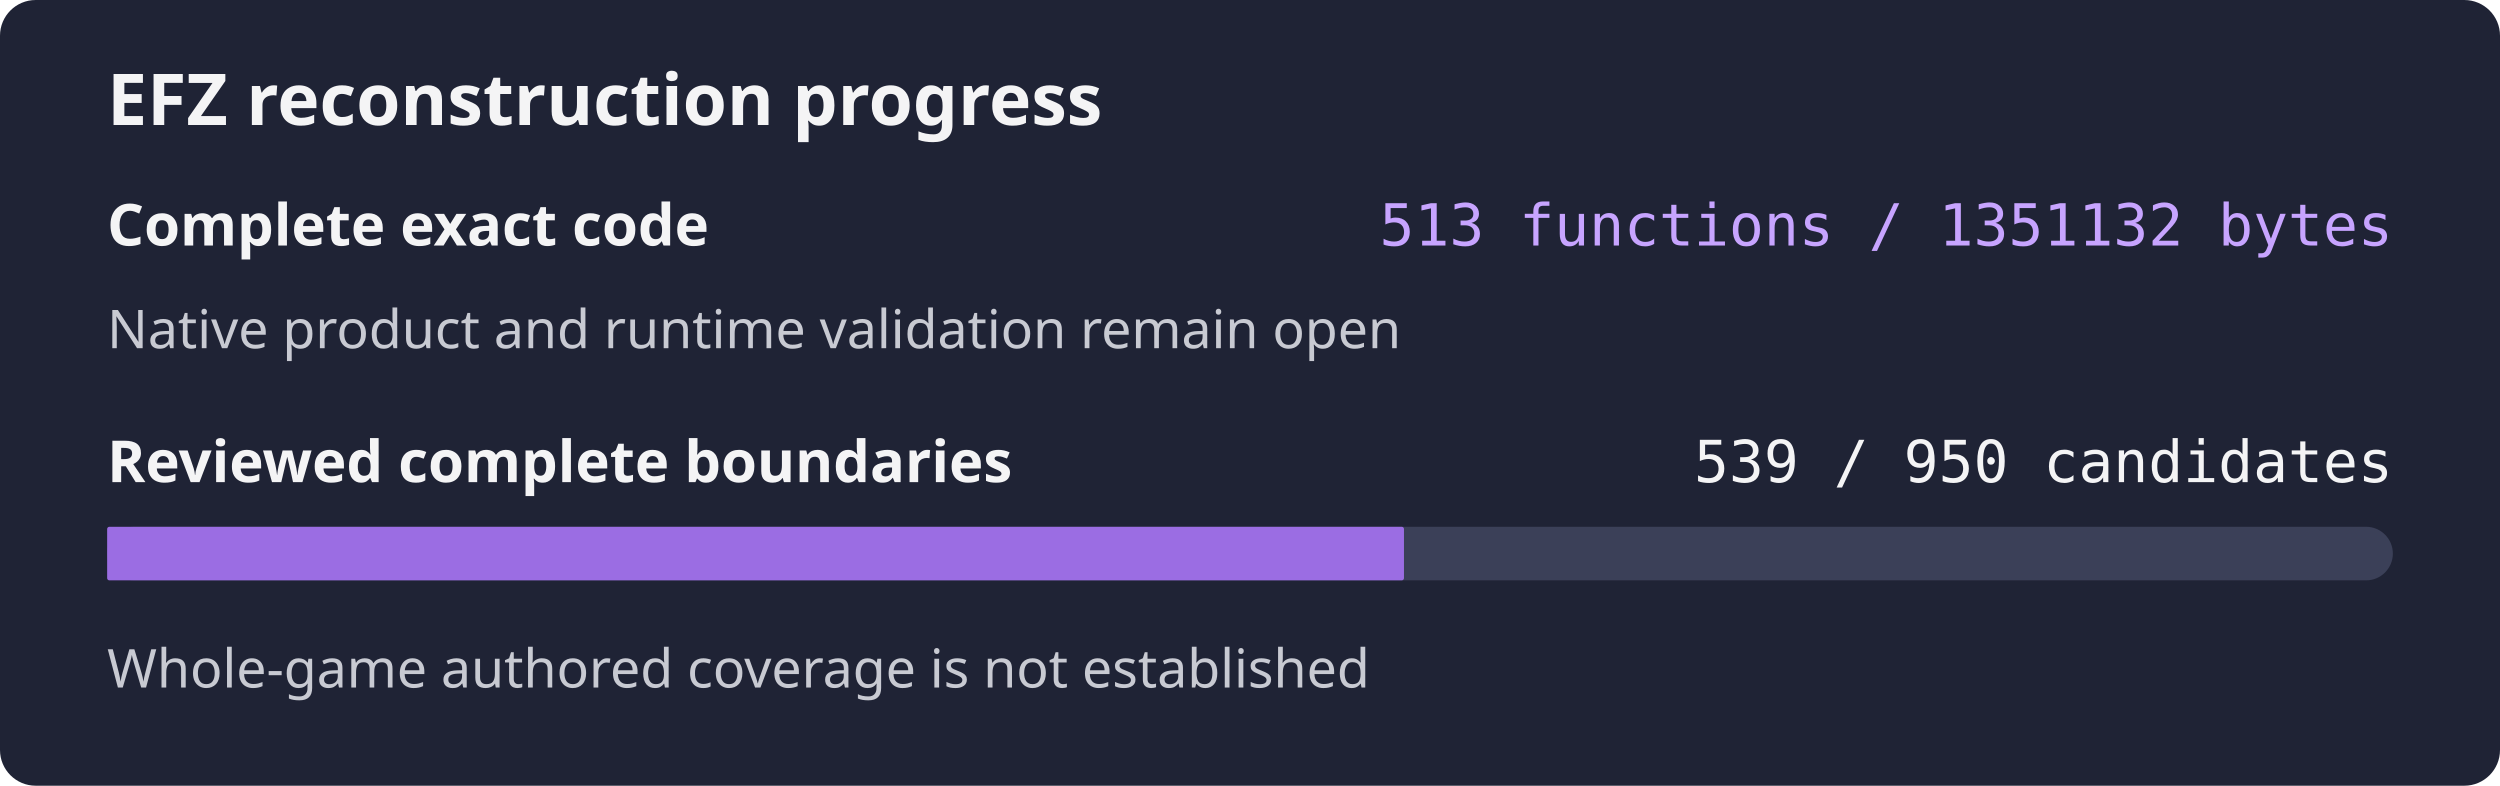
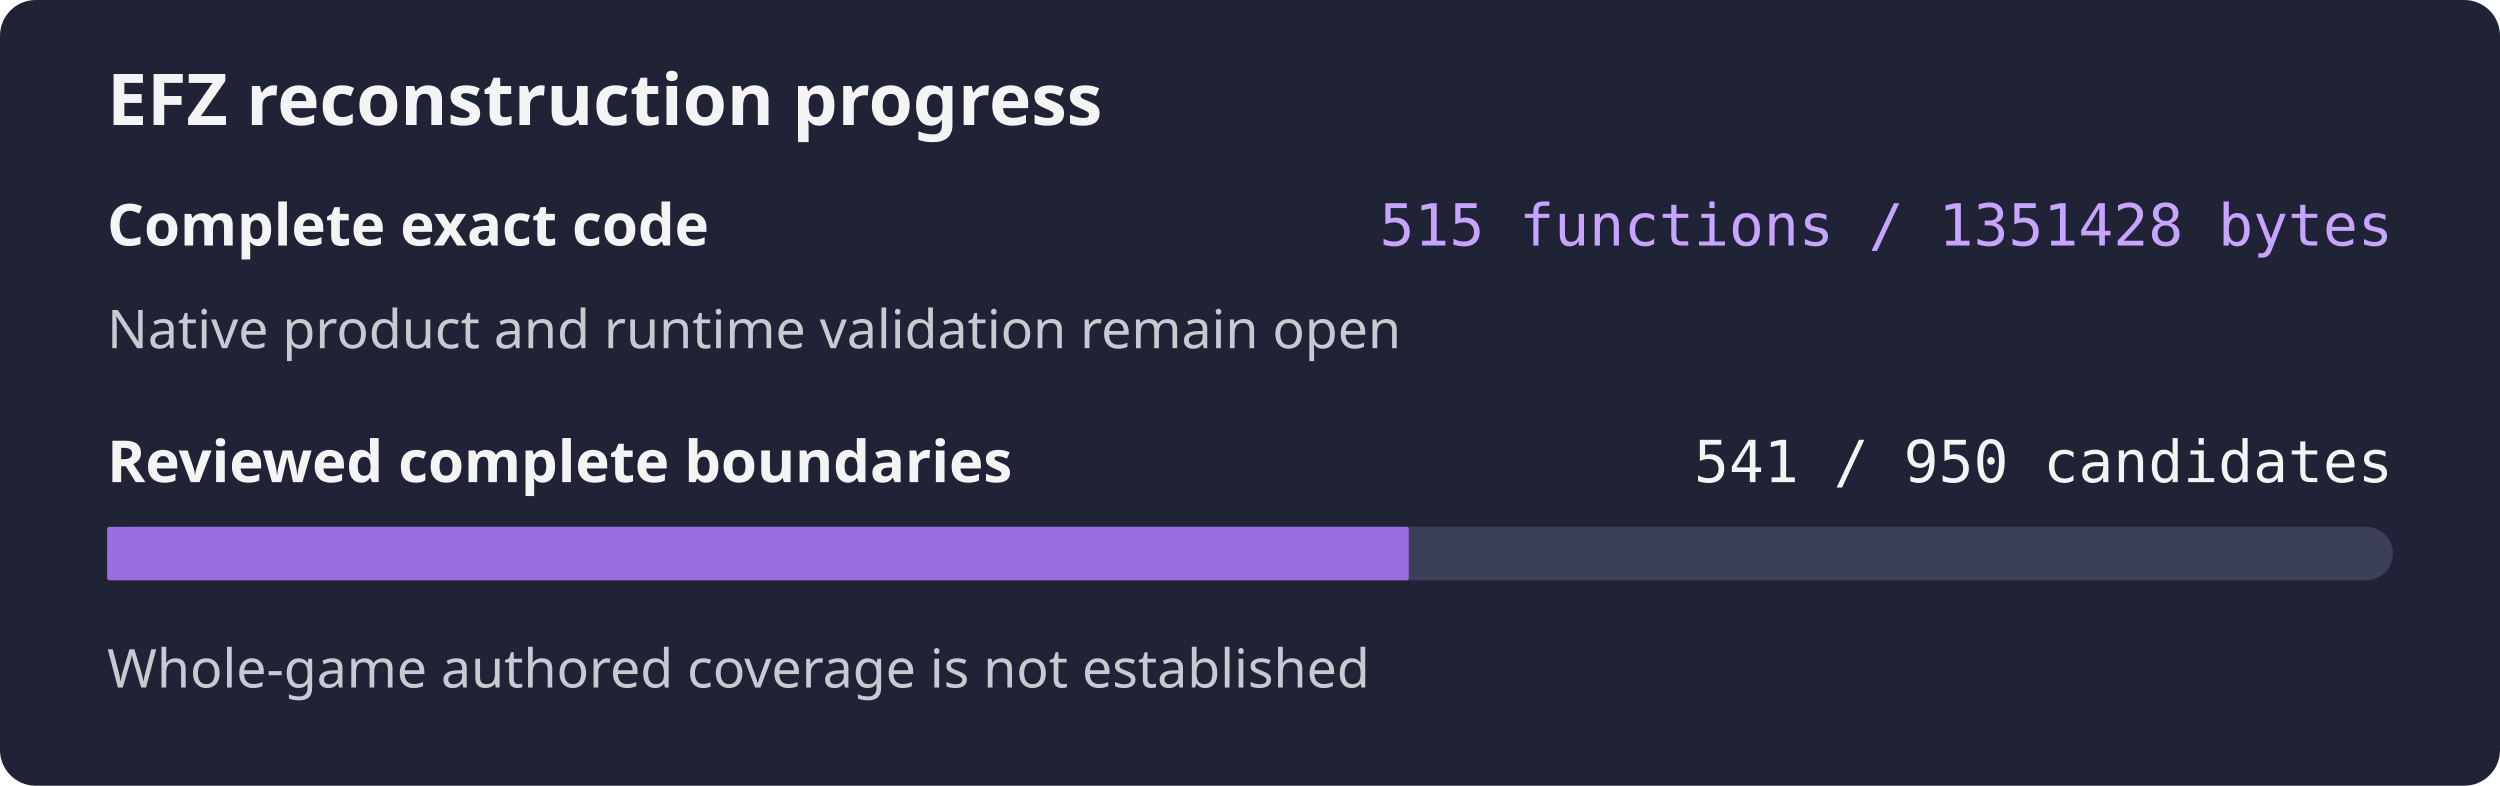
- <svg xmlns="http://www.w3.org/2000/svg" width="560" height="176" role="img" aria-label="EFZ reconstruction: 513 exact functions, 1351132 exact bytes; 539 reviewed boundaries out of 950 candidates">
+ <svg xmlns="http://www.w3.org/2000/svg" width="560" height="176" role="img" aria-label="EFZ reconstruction: 515 exact functions, 1351428 exact bytes; 541 reviewed boundaries out of 950 candidates">
  <rect width="560" height="176" rx="8" fill="#1f2335" />
  <text x="24" y="28" fill="#f4f4f5" font-family="sans-serif" font-size="16" font-weight="600">EFZ reconstruction progress</text>
  <text x="24" y="55" fill="#f4f4f5" font-family="sans-serif" font-size="13" font-weight="600">Complete exact code</text>
-   <text x="536" y="55" fill="#c7a4ff" text-anchor="end" font-family="monospace" font-size="13">513 functions / 1351132 bytes</text>
+   <text x="536" y="55" fill="#c7a4ff" text-anchor="end" font-family="monospace" font-size="13">515 functions / 1351428 bytes</text>
  <text x="24" y="78" fill="#c8cad2" font-family="sans-serif" font-size="12">Native product and runtime validation remain open</text>
  <text x="24" y="108" fill="#f4f4f5" font-family="sans-serif" font-size="13" font-weight="600">Reviewed complete boundaries</text>
-   <text x="536" y="108" fill="#f4f4f5" text-anchor="end" font-family="monospace" font-size="13">539 / 950 candidates</text>
+   <text x="536" y="108" fill="#f4f4f5" text-anchor="end" font-family="monospace" font-size="13">541 / 950 candidates</text>
  <rect x="24" y="118" width="512" height="12" rx="6" fill="#3b4058" />
-   <rect x="24" y="118" width="290.49" height="12" rx="0.5" fill="#9b6de3" />
+   <rect x="24" y="118" width="291.57" height="12" rx="0.5" fill="#9b6de3" />
  <text x="24" y="154" fill="#c8cad2" font-family="sans-serif" font-size="12">Whole-game authored coverage is not established</text>
</svg>
